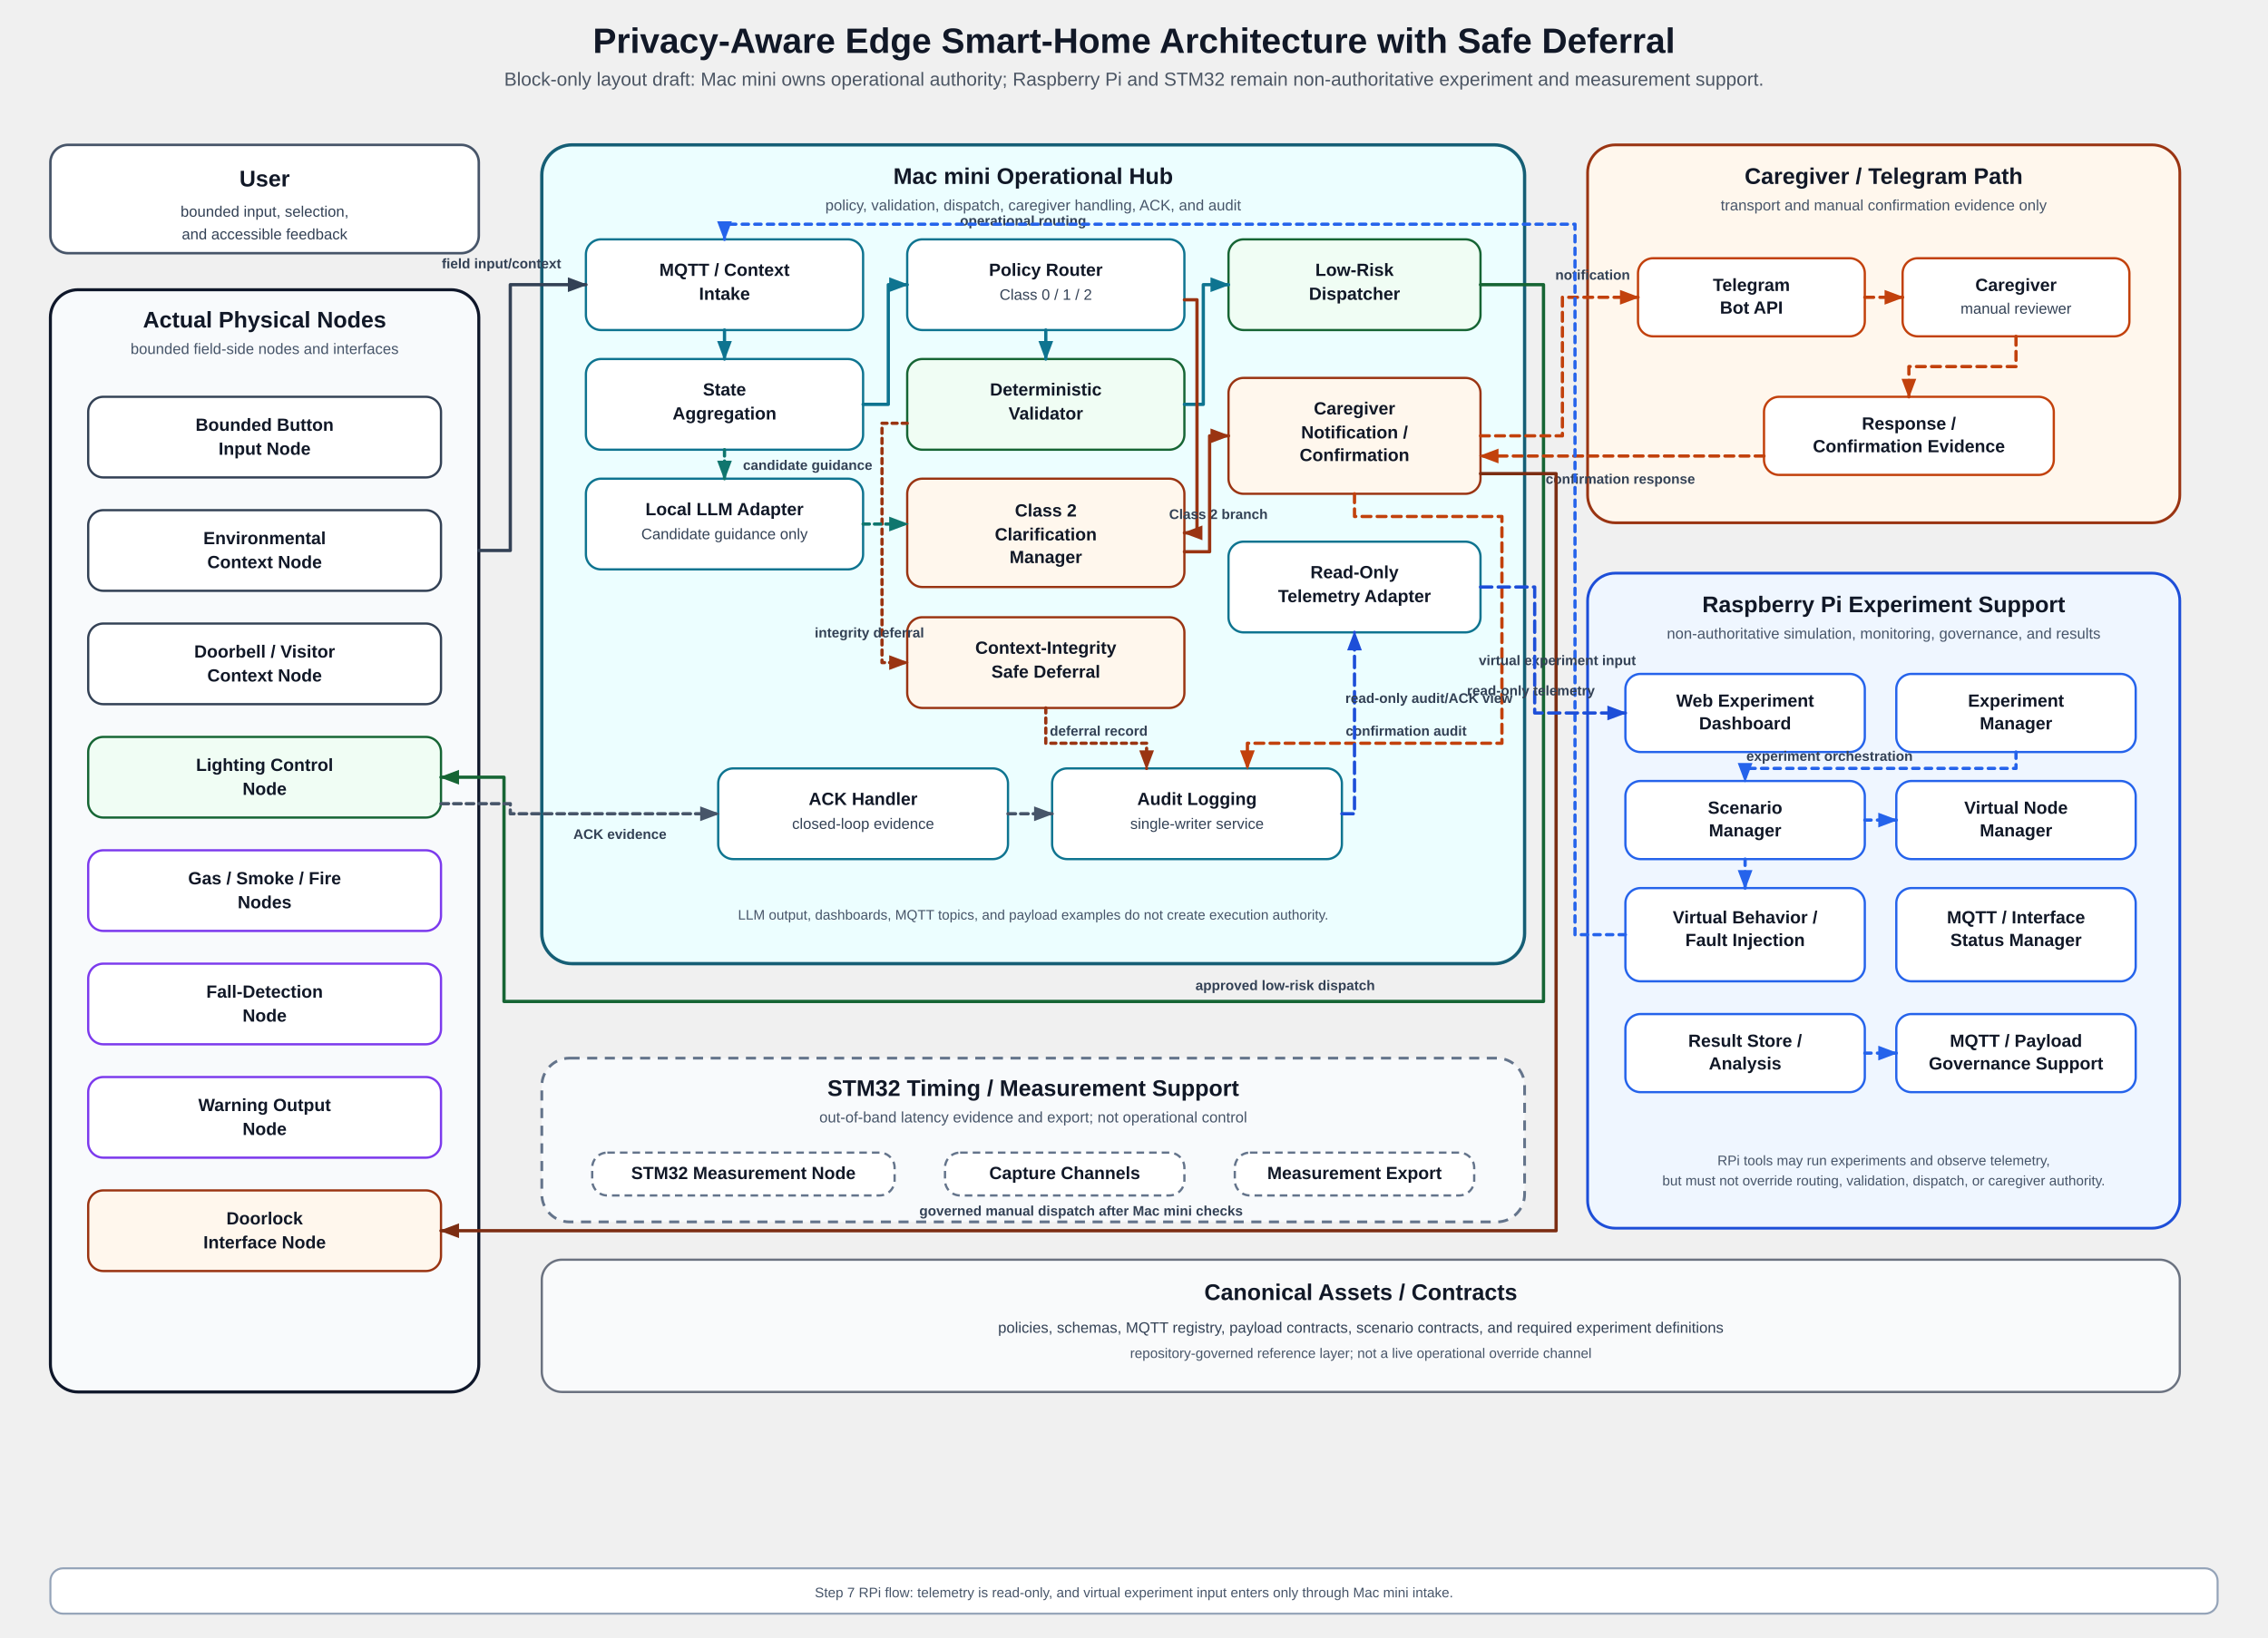
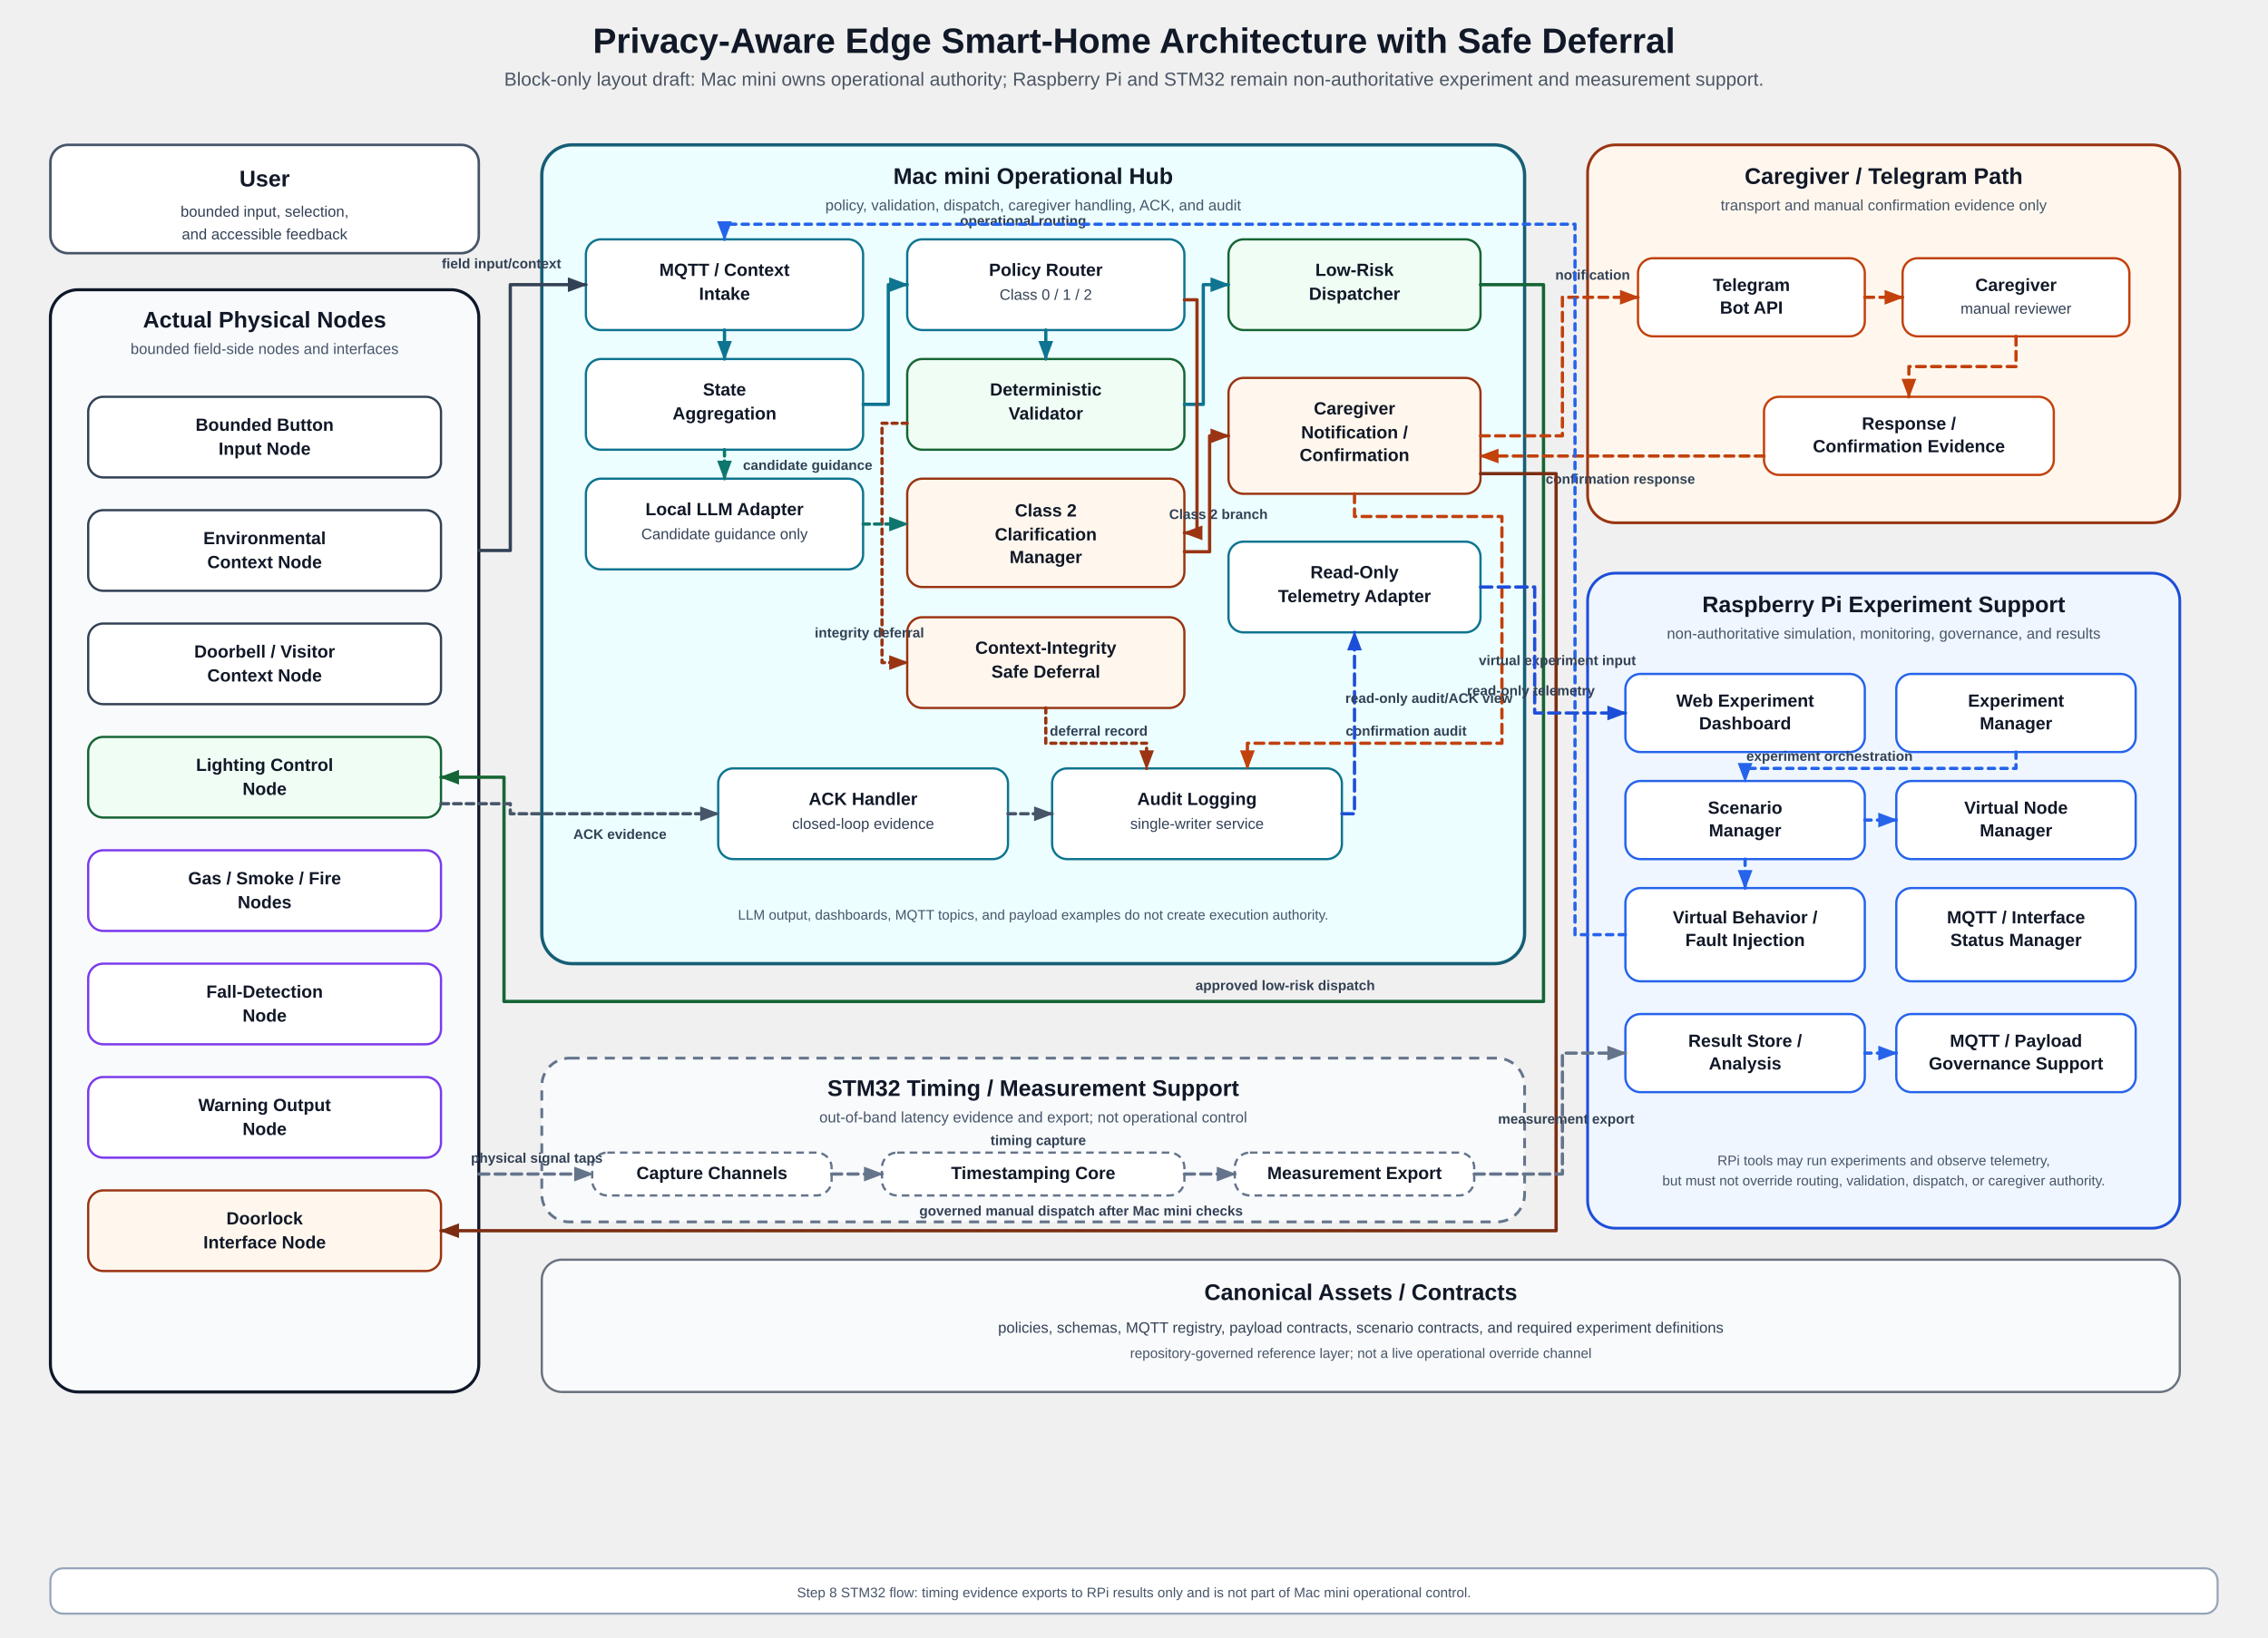
<svg xmlns="http://www.w3.org/2000/svg" width="1800" height="1300" viewBox="0 0 1800 1300">
  <defs>
    <style>
      .title { font: 700 28px Arial, sans-serif; fill: #111827; }
      .subtitle { font: 400 15px Arial, sans-serif; fill: #4b5563; }
      .area-title { font: 700 18px Arial, sans-serif; fill: #111827; }
      .area-note { font: 400 12px Arial, sans-serif; fill: #475569; }
      .label { font: 700 14px Arial, sans-serif; fill: #111827; }
      .small { font: 400 12px Arial, sans-serif; fill: #334155; }
      .tiny { font: 400 11px Arial, sans-serif; fill: #475569; }
      .actor { fill: #ffffff; stroke: #475569; stroke-width: 2; rx: 14; ry: 14; }
      .actual-area { fill: #f8fafc; stroke: #0f172a; stroke-width: 2.4; rx: 22; ry: 22; }
      .actual-block { fill: #ffffff; stroke: #334155; stroke-width: 1.8; rx: 12; ry: 12; }
      .experiment-area { fill: #f5f3ff; stroke: #6d28d9; stroke-width: 2.2; rx: 22; ry: 22; }
      .experiment-block { fill: #ffffff; stroke: #7c3aed; stroke-width: 1.8; rx: 12; ry: 12; }
      .mac-area { fill: #ecfeff; stroke: #155e75; stroke-width: 2.6; rx: 24; ry: 24; }
      .mac-block { fill: #ffffff; stroke: #0e7490; stroke-width: 1.8; rx: 12; ry: 12; }
      .safe-block { fill: #f0fdf4; stroke: #166534; stroke-width: 1.8; rx: 12; ry: 12; }
      .critical-block { fill: #fff7ed; stroke: #9a3412; stroke-width: 1.8; rx: 12; ry: 12; }
      .care-area { fill: #fff7ed; stroke: #9a3412; stroke-width: 2.2; rx: 22; ry: 22; }
      .care-block { fill: #ffffff; stroke: #c2410c; stroke-width: 1.8; rx: 12; ry: 12; }
      .rpi-area { fill: #eff6ff; stroke: #1d4ed8; stroke-width: 2.2; rx: 22; ry: 22; }
      .rpi-block { fill: #ffffff; stroke: #2563eb; stroke-width: 1.8; rx: 12; ry: 12; }
      .measure-area { fill: #f8fafc; stroke: #64748b; stroke-width: 2.2; stroke-dasharray: 8 6; rx: 22; ry: 22; }
      .measure-block { fill: #ffffff; stroke: #64748b; stroke-width: 1.8; stroke-dasharray: 6 4; rx: 12; ry: 12; }
      .asset-area { fill: #f9fafb; stroke: #6b7280; stroke-width: 1.8; rx: 16; ry: 16; }
      .footer { fill: #ffffff; stroke: #94a3b8; stroke-width: 1.6; rx: 10; ry: 10; }
      .arrow { fill: none; stroke-width: 2.6; stroke-linecap: round; stroke-linejoin: round; }
      .input-arrow { stroke: #334155; marker-end: url(#arrowhead-input); }
      .op-arrow { stroke: #0e7490; marker-end: url(#arrowhead-op); }
      .exec-arrow { stroke: #166534; marker-end: url(#arrowhead-exec); }
      .ack-arrow { stroke: #475569; stroke-dasharray: 6 4; marker-end: url(#arrowhead-ack); }
      .class2-arrow { stroke: #9a3412; marker-end: url(#arrowhead-class2); }
      .care-arrow { stroke: #c2410c; stroke-dasharray: 7 5; marker-end: url(#arrowhead-care); }
      .manual-arrow { stroke: #7c2d12; marker-end: url(#arrowhead-manual); }
      .llm-arrow { stroke: #0f766e; stroke-dasharray: 5 4; marker-end: url(#arrowhead-llm); }
      .deferral-arrow { stroke: #9a3412; stroke-dasharray: 4 4; marker-end: url(#arrowhead-deferral); }
      .rpi-arrow { stroke: #2563eb; stroke-dasharray: 5 5; marker-end: url(#arrowhead-rpi); }
      .telemetry-arrow { stroke: #1d4ed8; stroke-dasharray: 9 5; marker-end: url(#arrowhead-telemetry); }
+       .measure-arrow { stroke: #64748b; stroke-dasharray: 8 5; marker-end: url(#arrowhead-measure); }
      .flow-label { font: 700 11px Arial, sans-serif; fill: #334155; }
    </style>
    <marker id="arrowhead-input" markerWidth="6" markerHeight="4.5" refX="5.5" refY="2.25" orient="auto">
      <polygon points="0 0, 6 2.25, 0 4.5" fill="#334155" />
    </marker>
    <marker id="arrowhead-op" markerWidth="6" markerHeight="4.5" refX="5.5" refY="2.25" orient="auto">
      <polygon points="0 0, 6 2.25, 0 4.5" fill="#0e7490" />
    </marker>
    <marker id="arrowhead-exec" markerWidth="6" markerHeight="4.5" refX="5.5" refY="2.25" orient="auto">
      <polygon points="0 0, 6 2.25, 0 4.5" fill="#166534" />
    </marker>
    <marker id="arrowhead-ack" markerWidth="6" markerHeight="4.5" refX="5.5" refY="2.25" orient="auto">
      <polygon points="0 0, 6 2.25, 0 4.5" fill="#475569" />
    </marker>
    <marker id="arrowhead-class2" markerWidth="6" markerHeight="4.5" refX="5.5" refY="2.25" orient="auto">
      <polygon points="0 0, 6 2.25, 0 4.5" fill="#9a3412" />
    </marker>
    <marker id="arrowhead-care" markerWidth="6" markerHeight="4.5" refX="5.5" refY="2.25" orient="auto">
      <polygon points="0 0, 6 2.25, 0 4.5" fill="#c2410c" />
    </marker>
    <marker id="arrowhead-manual" markerWidth="6" markerHeight="4.5" refX="5.5" refY="2.25" orient="auto">
      <polygon points="0 0, 6 2.25, 0 4.5" fill="#7c2d12" />
    </marker>
    <marker id="arrowhead-llm" markerWidth="6" markerHeight="4.5" refX="5.5" refY="2.25" orient="auto">
      <polygon points="0 0, 6 2.25, 0 4.5" fill="#0f766e" />
    </marker>
    <marker id="arrowhead-deferral" markerWidth="6" markerHeight="4.5" refX="5.5" refY="2.25" orient="auto">
      <polygon points="0 0, 6 2.25, 0 4.5" fill="#9a3412" />
    </marker>
    <marker id="arrowhead-rpi" markerWidth="6" markerHeight="4.5" refX="5.5" refY="2.25" orient="auto">
      <polygon points="0 0, 6 2.25, 0 4.5" fill="#2563eb" />
    </marker>
    <marker id="arrowhead-telemetry" markerWidth="6" markerHeight="4.5" refX="5.5" refY="2.25" orient="auto">
      <polygon points="0 0, 6 2.25, 0 4.5" fill="#1d4ed8" />
+     </marker>
+     <marker id="arrowhead-measure" markerWidth="6" markerHeight="4.5" refX="5.5" refY="2.25" orient="auto">
+       <polygon points="0 0, 6 2.25, 0 4.5" fill="#64748b" />
    </marker>
  </defs>
  <text x="900" y="42" text-anchor="middle" class="title">Privacy-Aware Edge Smart-Home Architecture with Safe Deferral</text>
  <text x="900" y="68" text-anchor="middle" class="subtitle">Block-only layout draft: Mac mini owns operational authority; Raspberry Pi and STM32 remain non-authoritative experiment and measurement support.</text>
  <rect x="40" y="115" width="340" height="86" class="actor" />
  <text x="210" y="148" text-anchor="middle" class="area-title">User</text>
  <text x="210" y="172" text-anchor="middle" class="small">bounded input, selection,</text>
  <text x="210" y="190" text-anchor="middle" class="small">and accessible feedback</text>
  <rect x="40" y="230" width="340" height="875" class="actual-area" />
  <text x="210" y="260" text-anchor="middle" class="area-title">Actual Physical Nodes</text>
  <text x="210" y="281" text-anchor="middle" class="area-note">bounded field-side nodes and interfaces</text>
  <rect x="70" y="315" width="280" height="64" class="actual-block" />
  <text x="210" y="342" text-anchor="middle" class="label">Bounded Button</text>
  <text x="210" y="361" text-anchor="middle" class="label">Input Node</text>
  <rect x="70" y="405" width="280" height="64" class="actual-block" />
  <text x="210" y="432" text-anchor="middle" class="label">Environmental</text>
  <text x="210" y="451" text-anchor="middle" class="label">Context Node</text>
  <rect x="70" y="495" width="280" height="64" class="actual-block" />
  <text x="210" y="522" text-anchor="middle" class="label">Doorbell / Visitor</text>
  <text x="210" y="541" text-anchor="middle" class="label">Context Node</text>
  <rect x="70" y="585" width="280" height="64" class="safe-block" />
  <text x="210" y="612" text-anchor="middle" class="label">Lighting Control</text>
  <text x="210" y="631" text-anchor="middle" class="label">Node</text>
  <rect x="70" y="675" width="280" height="64" class="experiment-block" />
  <text x="210" y="702" text-anchor="middle" class="label">Gas / Smoke / Fire</text>
  <text x="210" y="721" text-anchor="middle" class="label">Nodes</text>
  <rect x="70" y="765" width="280" height="64" class="experiment-block" />
  <text x="210" y="792" text-anchor="middle" class="label">Fall-Detection</text>
  <text x="210" y="811" text-anchor="middle" class="label">Node</text>
  <rect x="70" y="855" width="280" height="64" class="experiment-block" />
  <text x="210" y="882" text-anchor="middle" class="label">Warning Output</text>
  <text x="210" y="901" text-anchor="middle" class="label">Node</text>
  <rect x="70" y="945" width="280" height="64" class="critical-block" />
  <text x="210" y="972" text-anchor="middle" class="label">Doorlock</text>
  <text x="210" y="991" text-anchor="middle" class="label">Interface Node</text>
  <rect x="430" y="115" width="780" height="650" class="mac-area" />
  <text x="820" y="146" text-anchor="middle" class="area-title">Mac mini Operational Hub</text>
  <text x="820" y="167" text-anchor="middle" class="area-note">policy, validation, dispatch, caregiver handling, ACK, and audit</text>
  <rect x="465" y="190" width="220" height="72" class="mac-block" />
  <text x="575" y="219" text-anchor="middle" class="label">MQTT / Context</text>
  <text x="575" y="238" text-anchor="middle" class="label">Intake</text>
  <rect x="465" y="285" width="220" height="72" class="mac-block" />
  <text x="575" y="314" text-anchor="middle" class="label">State</text>
  <text x="575" y="333" text-anchor="middle" class="label">Aggregation</text>
  <rect x="465" y="380" width="220" height="72" class="mac-block" />
  <text x="575" y="409" text-anchor="middle" class="label">Local LLM Adapter</text>
  <text x="575" y="428" text-anchor="middle" class="small">Candidate guidance only</text>
  <rect x="720" y="190" width="220" height="72" class="mac-block" />
  <text x="830" y="219" text-anchor="middle" class="label">Policy Router</text>
  <text x="830" y="238" text-anchor="middle" class="small">Class 0 / 1 / 2</text>
  <rect x="720" y="285" width="220" height="72" class="safe-block" />
  <text x="830" y="314" text-anchor="middle" class="label">Deterministic</text>
  <text x="830" y="333" text-anchor="middle" class="label">Validator</text>
  <rect x="720" y="380" width="220" height="86" class="critical-block" />
  <text x="830" y="410" text-anchor="middle" class="label">Class 2</text>
  <text x="830" y="429" text-anchor="middle" class="label">Clarification</text>
  <text x="830" y="447" text-anchor="middle" class="label">Manager</text>
  <rect x="720" y="490" width="220" height="72" class="critical-block" />
  <text x="830" y="519" text-anchor="middle" class="label">Context-Integrity</text>
  <text x="830" y="538" text-anchor="middle" class="label">Safe Deferral</text>
  <rect x="975" y="190" width="200" height="72" class="safe-block" />
  <text x="1075" y="219" text-anchor="middle" class="label">Low-Risk</text>
  <text x="1075" y="238" text-anchor="middle" class="label">Dispatcher</text>
  <rect x="975" y="300" width="200" height="92" class="critical-block" />
  <text x="1075" y="329" text-anchor="middle" class="label">Caregiver</text>
  <text x="1075" y="348" text-anchor="middle" class="label">Notification /</text>
  <text x="1075" y="366" text-anchor="middle" class="label">Confirmation</text>
  <rect x="975" y="430" width="200" height="72" class="mac-block" />
  <text x="1075" y="459" text-anchor="middle" class="label">Read-Only</text>
  <text x="1075" y="478" text-anchor="middle" class="label">Telemetry Adapter</text>
  <rect x="570" y="610" width="230" height="72" class="mac-block" />
  <text x="685" y="639" text-anchor="middle" class="label">ACK Handler</text>
  <text x="685" y="658" text-anchor="middle" class="small">closed-loop evidence</text>
  <rect x="835" y="610" width="230" height="72" class="mac-block" />
  <text x="950" y="639" text-anchor="middle" class="label">Audit Logging</text>
  <text x="950" y="658" text-anchor="middle" class="small">single-writer service</text>
  <text x="820" y="730" text-anchor="middle" class="tiny">LLM output, dashboards, MQTT topics, and payload examples do not create execution authority.</text>
  <rect x="1260" y="115" width="470" height="300" class="care-area" />
  <text x="1495" y="146" text-anchor="middle" class="area-title">Caregiver / Telegram Path</text>
  <text x="1495" y="167" text-anchor="middle" class="area-note">transport and manual confirmation evidence only</text>
  <rect x="1300" y="205" width="180" height="62" class="care-block" />
  <text x="1390" y="231" text-anchor="middle" class="label">Telegram</text>
  <text x="1390" y="249" text-anchor="middle" class="label">Bot API</text>
  <rect x="1510" y="205" width="180" height="62" class="care-block" />
  <text x="1600" y="231" text-anchor="middle" class="label">Caregiver</text>
  <text x="1600" y="249" text-anchor="middle" class="small">manual reviewer</text>
  <rect x="1400" y="315" width="230" height="62" class="care-block" />
  <text x="1515" y="341" text-anchor="middle" class="label">Response /</text>
  <text x="1515" y="359" text-anchor="middle" class="label">Confirmation Evidence</text>
  <rect x="1260" y="455" width="470" height="520" class="rpi-area" />
  <text x="1495" y="486" text-anchor="middle" class="area-title">Raspberry Pi Experiment Support</text>
  <text x="1495" y="507" text-anchor="middle" class="area-note">non-authoritative simulation, monitoring, governance, and results</text>
  <rect x="1290" y="535" width="190" height="62" class="rpi-block" />
  <text x="1385" y="561" text-anchor="middle" class="label">Web Experiment</text>
  <text x="1385" y="579" text-anchor="middle" class="label">Dashboard</text>
  <rect x="1505" y="535" width="190" height="62" class="rpi-block" />
  <text x="1600" y="561" text-anchor="middle" class="label">Experiment</text>
  <text x="1600" y="579" text-anchor="middle" class="label">Manager</text>
  <rect x="1290" y="620" width="190" height="62" class="rpi-block" />
  <text x="1385" y="646" text-anchor="middle" class="label">Scenario</text>
  <text x="1385" y="664" text-anchor="middle" class="label">Manager</text>
  <rect x="1505" y="620" width="190" height="62" class="rpi-block" />
  <text x="1600" y="646" text-anchor="middle" class="label">Virtual Node</text>
  <text x="1600" y="664" text-anchor="middle" class="label">Manager</text>
  <rect x="1290" y="705" width="190" height="74" class="rpi-block" />
  <text x="1385" y="733" text-anchor="middle" class="label">Virtual Behavior /</text>
  <text x="1385" y="751" text-anchor="middle" class="label">Fault Injection</text>
  <rect x="1505" y="705" width="190" height="74" class="rpi-block" />
  <text x="1600" y="733" text-anchor="middle" class="label">MQTT / Interface</text>
  <text x="1600" y="751" text-anchor="middle" class="label">Status Manager</text>
  <rect x="1290" y="805" width="190" height="62" class="rpi-block" />
  <text x="1385" y="831" text-anchor="middle" class="label">Result Store /</text>
  <text x="1385" y="849" text-anchor="middle" class="label">Analysis</text>
  <rect x="1505" y="805" width="190" height="62" class="rpi-block" />
  <text x="1600" y="831" text-anchor="middle" class="label">MQTT / Payload</text>
  <text x="1600" y="849" text-anchor="middle" class="label">Governance Support</text>
  <text x="1495" y="925" text-anchor="middle" class="tiny">RPi tools may run experiments and observe telemetry,</text>
  <text x="1495" y="941" text-anchor="middle" class="tiny">but must not override routing, validation, dispatch, or caregiver authority.</text>
  <rect x="430" y="840" width="780" height="130" class="measure-area" />
  <text x="820" y="870" text-anchor="middle" class="area-title">STM32 Timing / Measurement Support</text>
  <text x="820" y="891" text-anchor="middle" class="area-note">out-of-band latency evidence and export; not operational control</text>
-   <rect x="470" y="915" width="240" height="34" class="measure-block" />
-   <text x="590" y="936" text-anchor="middle" class="label">STM32 Measurement Node</text>
-   <rect x="750" y="915" width="190" height="34" class="measure-block" />
-   <text x="845" y="936" text-anchor="middle" class="label">Capture Channels</text>
+   <rect x="470" y="915" width="190" height="34" class="measure-block" />
+   <text x="565" y="936" text-anchor="middle" class="label">Capture Channels</text>
+   <rect x="700" y="915" width="240" height="34" class="measure-block" />
+   <text x="820" y="936" text-anchor="middle" class="label">Timestamping Core</text>
  <rect x="980" y="915" width="190" height="34" class="measure-block" />
  <text x="1075" y="936" text-anchor="middle" class="label">Measurement Export</text>
  <rect x="430" y="1000" width="1300" height="105" class="asset-area" />
  <text x="1080" y="1032" text-anchor="middle" class="area-title">Canonical Assets / Contracts</text>
  <text x="1080" y="1058" text-anchor="middle" class="small">policies, schemas, MQTT registry, payload contracts, scenario contracts, and required experiment definitions</text>
  <text x="1080" y="1078" text-anchor="middle" class="tiny">repository-governed reference layer; not a live operational override channel</text>
  <path d="M380 437 H405 V226 H465" class="arrow input-arrow" />
  <text x="398" y="213" text-anchor="middle" class="flow-label">field input/context</text>
  <path d="M575 262 V285" class="arrow op-arrow" />
  <path d="M685 321 H705 V226 H720" class="arrow op-arrow" />
  <path d="M830 262 V285" class="arrow op-arrow" />
  <path d="M940 321 H955 V226 H975" class="arrow op-arrow" />
  <text x="812" y="179" text-anchor="middle" class="flow-label">operational routing</text>
  <path d="M1175 226 H1225 V795 H400 V617 H350" class="arrow exec-arrow" />
  <text x="1020" y="786" text-anchor="middle" class="flow-label">approved low-risk dispatch</text>
  <path d="M350 638 H405 V646 H570" class="arrow ack-arrow" />
  <path d="M800 646 H835" class="arrow ack-arrow" />
  <text x="492" y="666" text-anchor="middle" class="flow-label">ACK evidence</text>
  <path d="M940 238 H950 V423 H940" class="arrow class2-arrow" />
  <text x="967" y="412" text-anchor="middle" class="flow-label">Class 2 branch</text>
  <path d="M720 336 H700 V526 H720" class="arrow deferral-arrow" />
  <text x="690" y="506" text-anchor="middle" class="flow-label">integrity deferral</text>
  <path d="M940 438 H960 V346 H975" class="arrow class2-arrow" />
  <path d="M1175 346 H1240 V236 H1300" class="arrow care-arrow" />
  <path d="M1480 236 H1510" class="arrow care-arrow" />
  <path d="M1600 267 V291 H1515 V315" class="arrow care-arrow" />
  <path d="M1400 362 H1175" class="arrow care-arrow" />
  <text x="1264" y="222" text-anchor="middle" class="flow-label">notification</text>
  <text x="1286" y="384" text-anchor="middle" class="flow-label">confirmation response</text>
  <path d="M1175 376 H1235 V977 H350" class="arrow manual-arrow" />
  <text x="858" y="965" text-anchor="middle" class="flow-label">governed manual dispatch after Mac mini checks</text>
  <path d="M1075 392 V410 H1192 V590 H990 V610" class="arrow care-arrow" />
  <text x="1116" y="584" text-anchor="middle" class="flow-label">confirmation audit</text>
  <path d="M575 357 V380" class="arrow llm-arrow" />
  <path d="M685 416 H720" class="arrow llm-arrow" />
  <text x="641" y="373" text-anchor="middle" class="flow-label">candidate guidance</text>
  <path d="M830 562 V590 H910 V610" class="arrow deferral-arrow" />
  <text x="872" y="584" text-anchor="middle" class="flow-label">deferral record</text>
  <path d="M1065 646 H1075 V502" class="arrow telemetry-arrow" />
  <text x="1134" y="558" text-anchor="middle" class="flow-label">read-only audit/ACK view</text>
  <path d="M1600 597 V610 H1385 V620" class="arrow rpi-arrow" />
  <path d="M1480 651 H1505" class="arrow rpi-arrow" />
  <path d="M1385 682 V705" class="arrow rpi-arrow" />
  <path d="M1480 836 H1505" class="arrow rpi-arrow" />
  <text x="1452" y="604" text-anchor="middle" class="flow-label">experiment orchestration</text>
  <path d="M1290 742 H1250 V178 H575 V190" class="arrow rpi-arrow" />
  <text x="1236" y="528" text-anchor="middle" class="flow-label">virtual experiment input</text>
  <path d="M1175 466 H1218 V566 H1290" class="arrow telemetry-arrow" />
  <text x="1215" y="552" text-anchor="middle" class="flow-label">read-only telemetry</text>
+   <path d="M380 932 H470" class="arrow measure-arrow" />
+   <text x="426" y="923" text-anchor="middle" class="flow-label">physical signal taps</text>
+   <path d="M660 932 H700" class="arrow measure-arrow" />
+   <path d="M940 932 H980" class="arrow measure-arrow" />
+   <text x="824" y="909" text-anchor="middle" class="flow-label">timing capture</text>
+   <path d="M1170 932 H1240 V836 H1290" class="arrow measure-arrow" />
+   <text x="1243" y="892" text-anchor="middle" class="flow-label">measurement export</text>
  <rect x="40" y="1245" width="1720" height="36" class="footer" />
-   <text x="900" y="1268" text-anchor="middle" class="tiny">Step 7 RPi flow: telemetry is read-only, and virtual experiment input enters only through Mac mini intake.</text>
+   <text x="900" y="1268" text-anchor="middle" class="tiny">Step 8 STM32 flow: timing evidence exports to RPi results only and is not part of Mac mini operational control.</text>
</svg>
